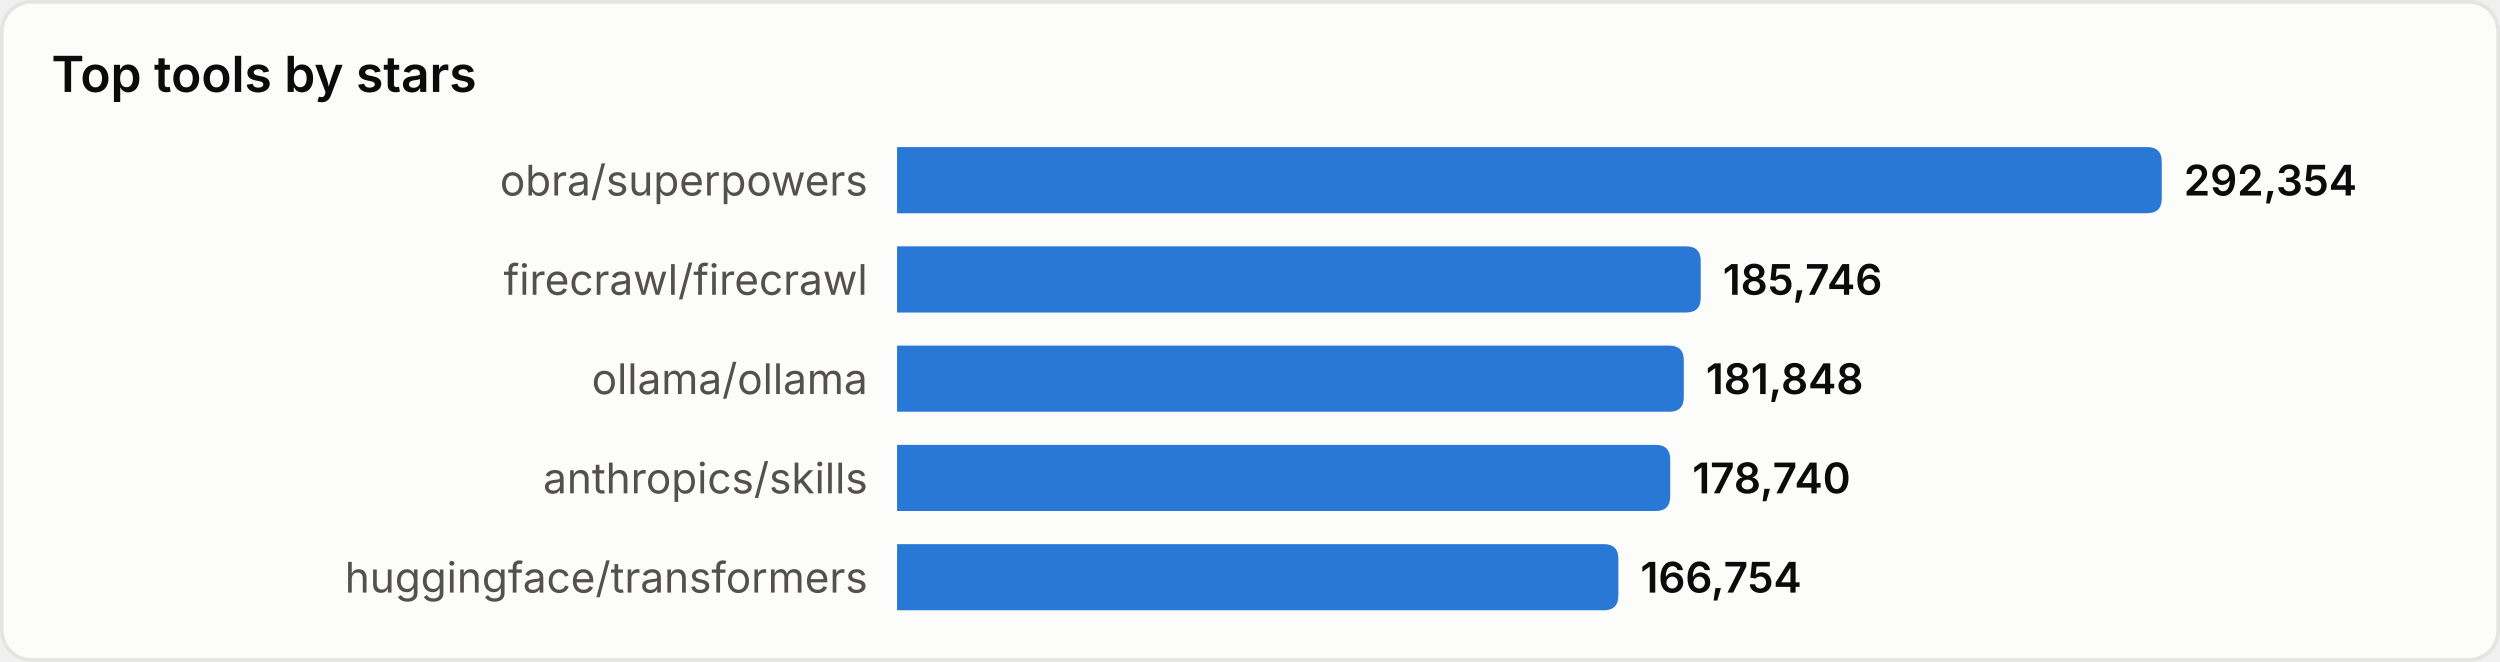
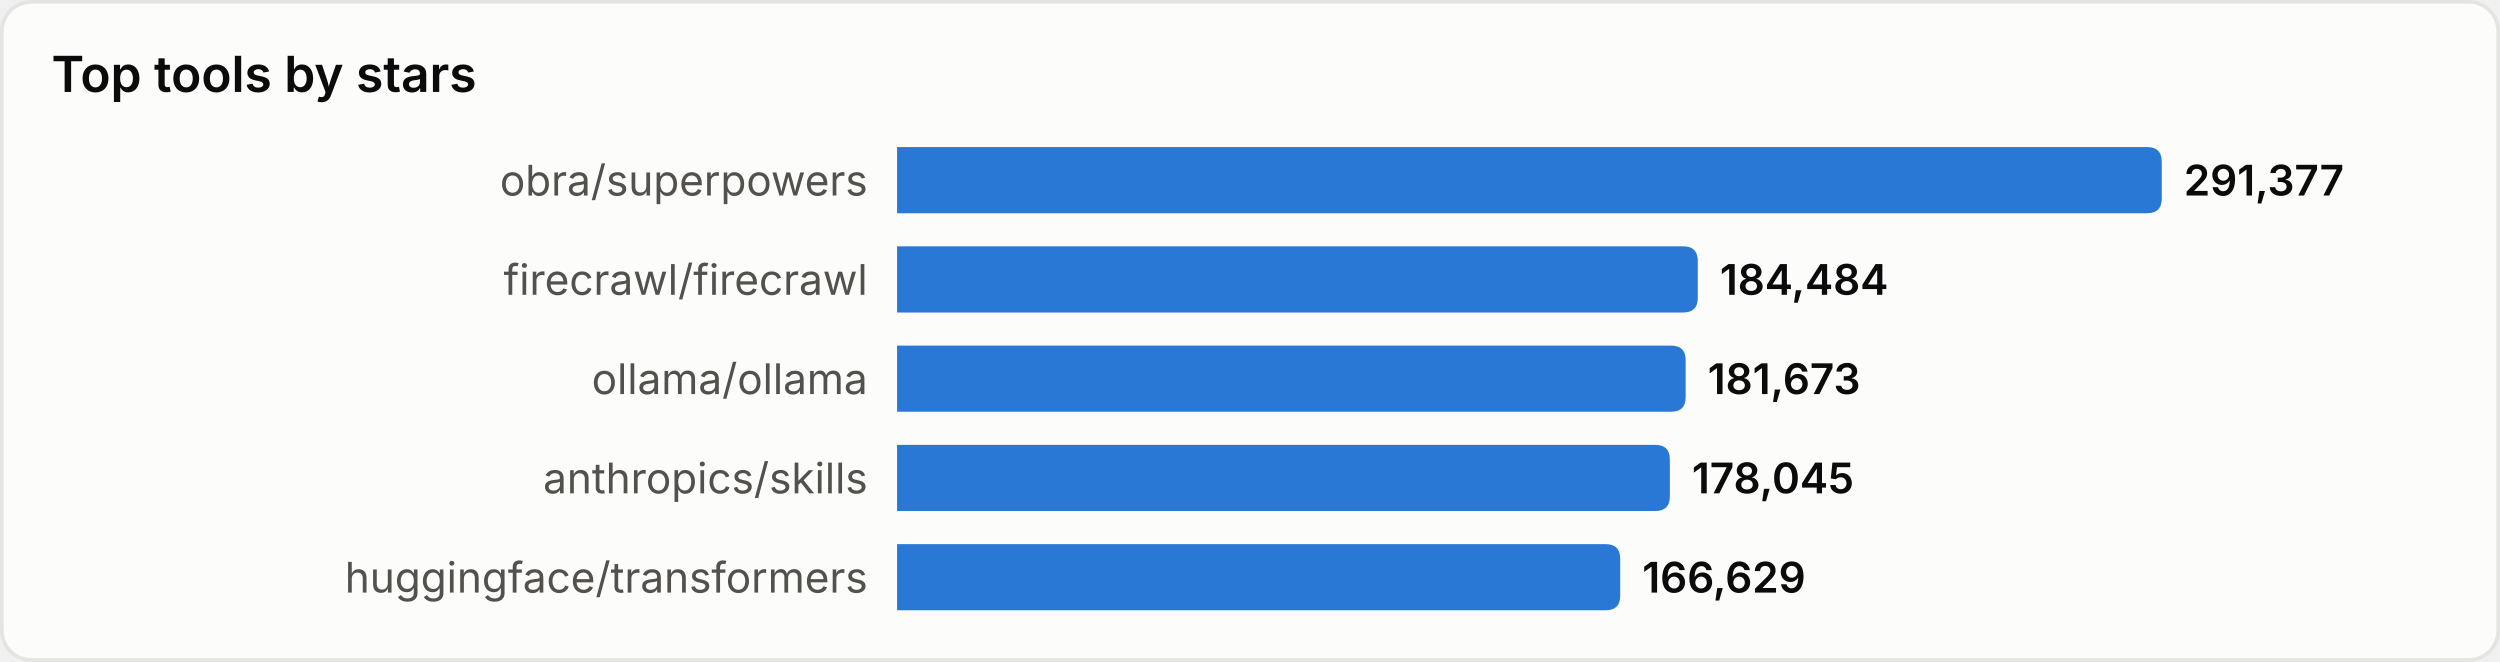
<svg xmlns="http://www.w3.org/2000/svg" width="680" height="180" viewBox="0 0 680 180" role="img" aria-label="Top tools by stars">
  <style>
text{font-family:system-ui,-apple-system,'Segoe UI',sans-serif}
.srf{fill:#fcfcfb;stroke:#e4e4e0}.ttl{fill:#0b0b0b;font-size:13.5px;font-weight:600}
.lbl{fill:#52514e;font-size:11.5px}.val{fill:#0b0b0b;font-size:11.5px;font-weight:600}
.bar{fill:#2a78d6}
@media(prefers-color-scheme:dark){
.srf{fill:#1a1a19;stroke:#33332f}.ttl{fill:#ffffff}
.lbl{fill:#c3c2b7}.val{fill:#ffffff}.bar{fill:#3987e5}
}
</style>
  <rect x="0.5" y="0.5" width="679" height="179" rx="8" class="srf" />
  <text x="14" y="25" class="ttl">Top tools by stars</text>
  <text x="236" y="49.0" class="lbl" text-anchor="end" dominant-baseline="central">obra/superpowers</text>
  <path d="M244,40 h340.0 q4,0 4,4 v10 q0,4 -4,4 h-340.0 z" class="bar" />
-   <text x="594.0" y="49.0" class="val" dominant-baseline="central">292,354</text>
+   <text x="594.0" y="49.0" class="val" dominant-baseline="central">291,377</text>
  <text x="236" y="76.0" class="lbl" text-anchor="end" dominant-baseline="central">firecrawl/firecrawl</text>
-   <path d="M244,67 h214.6 q4,0 4,4 v10 q0,4 -4,4 h-214.6 z" class="bar" />
-   <text x="468.6" y="76.0" class="val" dominant-baseline="central">185,746</text>
+   <path d="M244,67 h213.8 q4,0 4,4 v10 q0,4 -4,4 h-213.8 z" class="bar" />
+   <text x="467.8" y="76.0" class="val" dominant-baseline="central">184,484</text>
  <text x="236" y="103.0" class="lbl" text-anchor="end" dominant-baseline="central">ollama/ollama</text>
-   <path d="M244,94 h210.0 q4,0 4,4 v10 q0,4 -4,4 h-210.0 z" class="bar" />
-   <text x="464.0" y="103.0" class="val" dominant-baseline="central">181,848</text>
+   <path d="M244,94 h210.5 q4,0 4,4 v10 q0,4 -4,4 h-210.5 z" class="bar" />
+   <text x="464.5" y="103.0" class="val" dominant-baseline="central">181,673</text>
  <text x="236" y="130.0" class="lbl" text-anchor="end" dominant-baseline="central">anthropics/skills</text>
-   <path d="M244,121 h206.3 q4,0 4,4 v10 q0,4 -4,4 h-206.3 z" class="bar" />
-   <text x="460.3" y="130.0" class="val" dominant-baseline="central">178,740</text>
+   <path d="M244,121 h206.2 q4,0 4,4 v10 q0,4 -4,4 h-206.2 z" class="bar" />
+   <text x="460.2" y="130.0" class="val" dominant-baseline="central">178,045</text>
  <text x="236" y="157.0" class="lbl" text-anchor="end" dominant-baseline="central">huggingface/transformers</text>
-   <path d="M244,148 h192.2 q4,0 4,4 v10 q0,4 -4,4 h-192.2 z" class="bar" />
-   <text x="446.2" y="157.0" class="val" dominant-baseline="central">166,754</text>
+   <path d="M244,148 h192.7 q4,0 4,4 v10 q0,4 -4,4 h-192.7 z" class="bar" />
+   <text x="446.7" y="157.0" class="val" dominant-baseline="central">166,629</text>
</svg>
